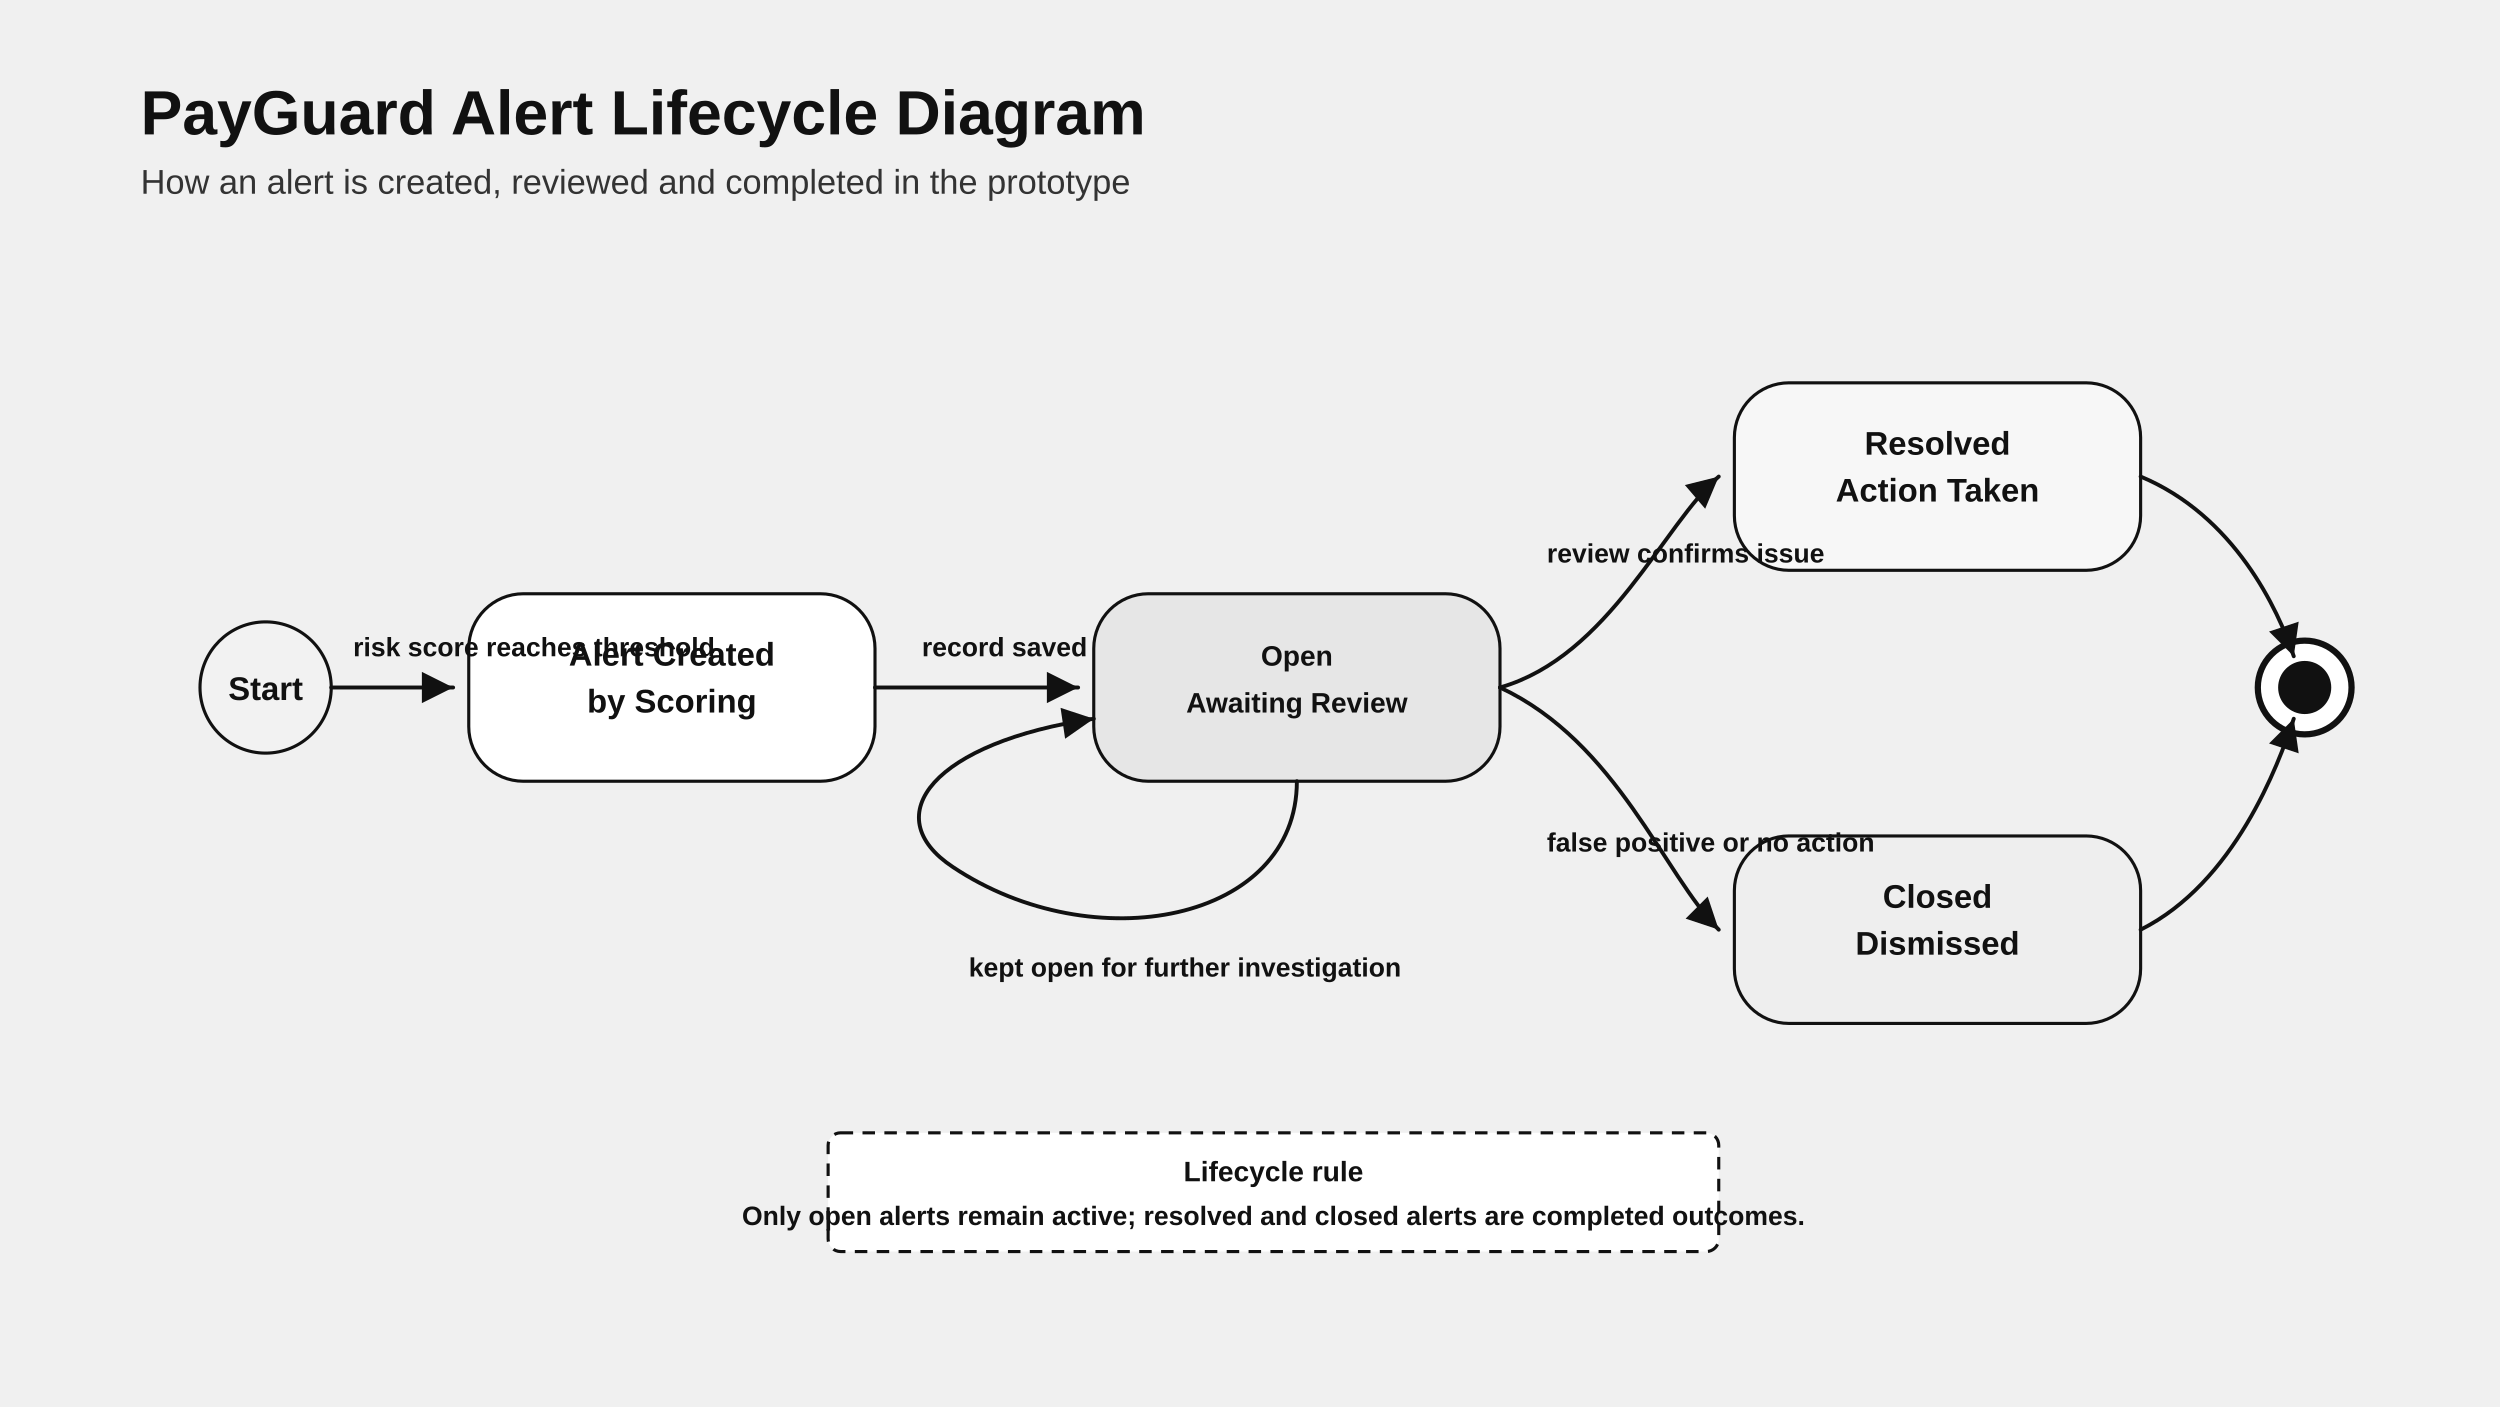
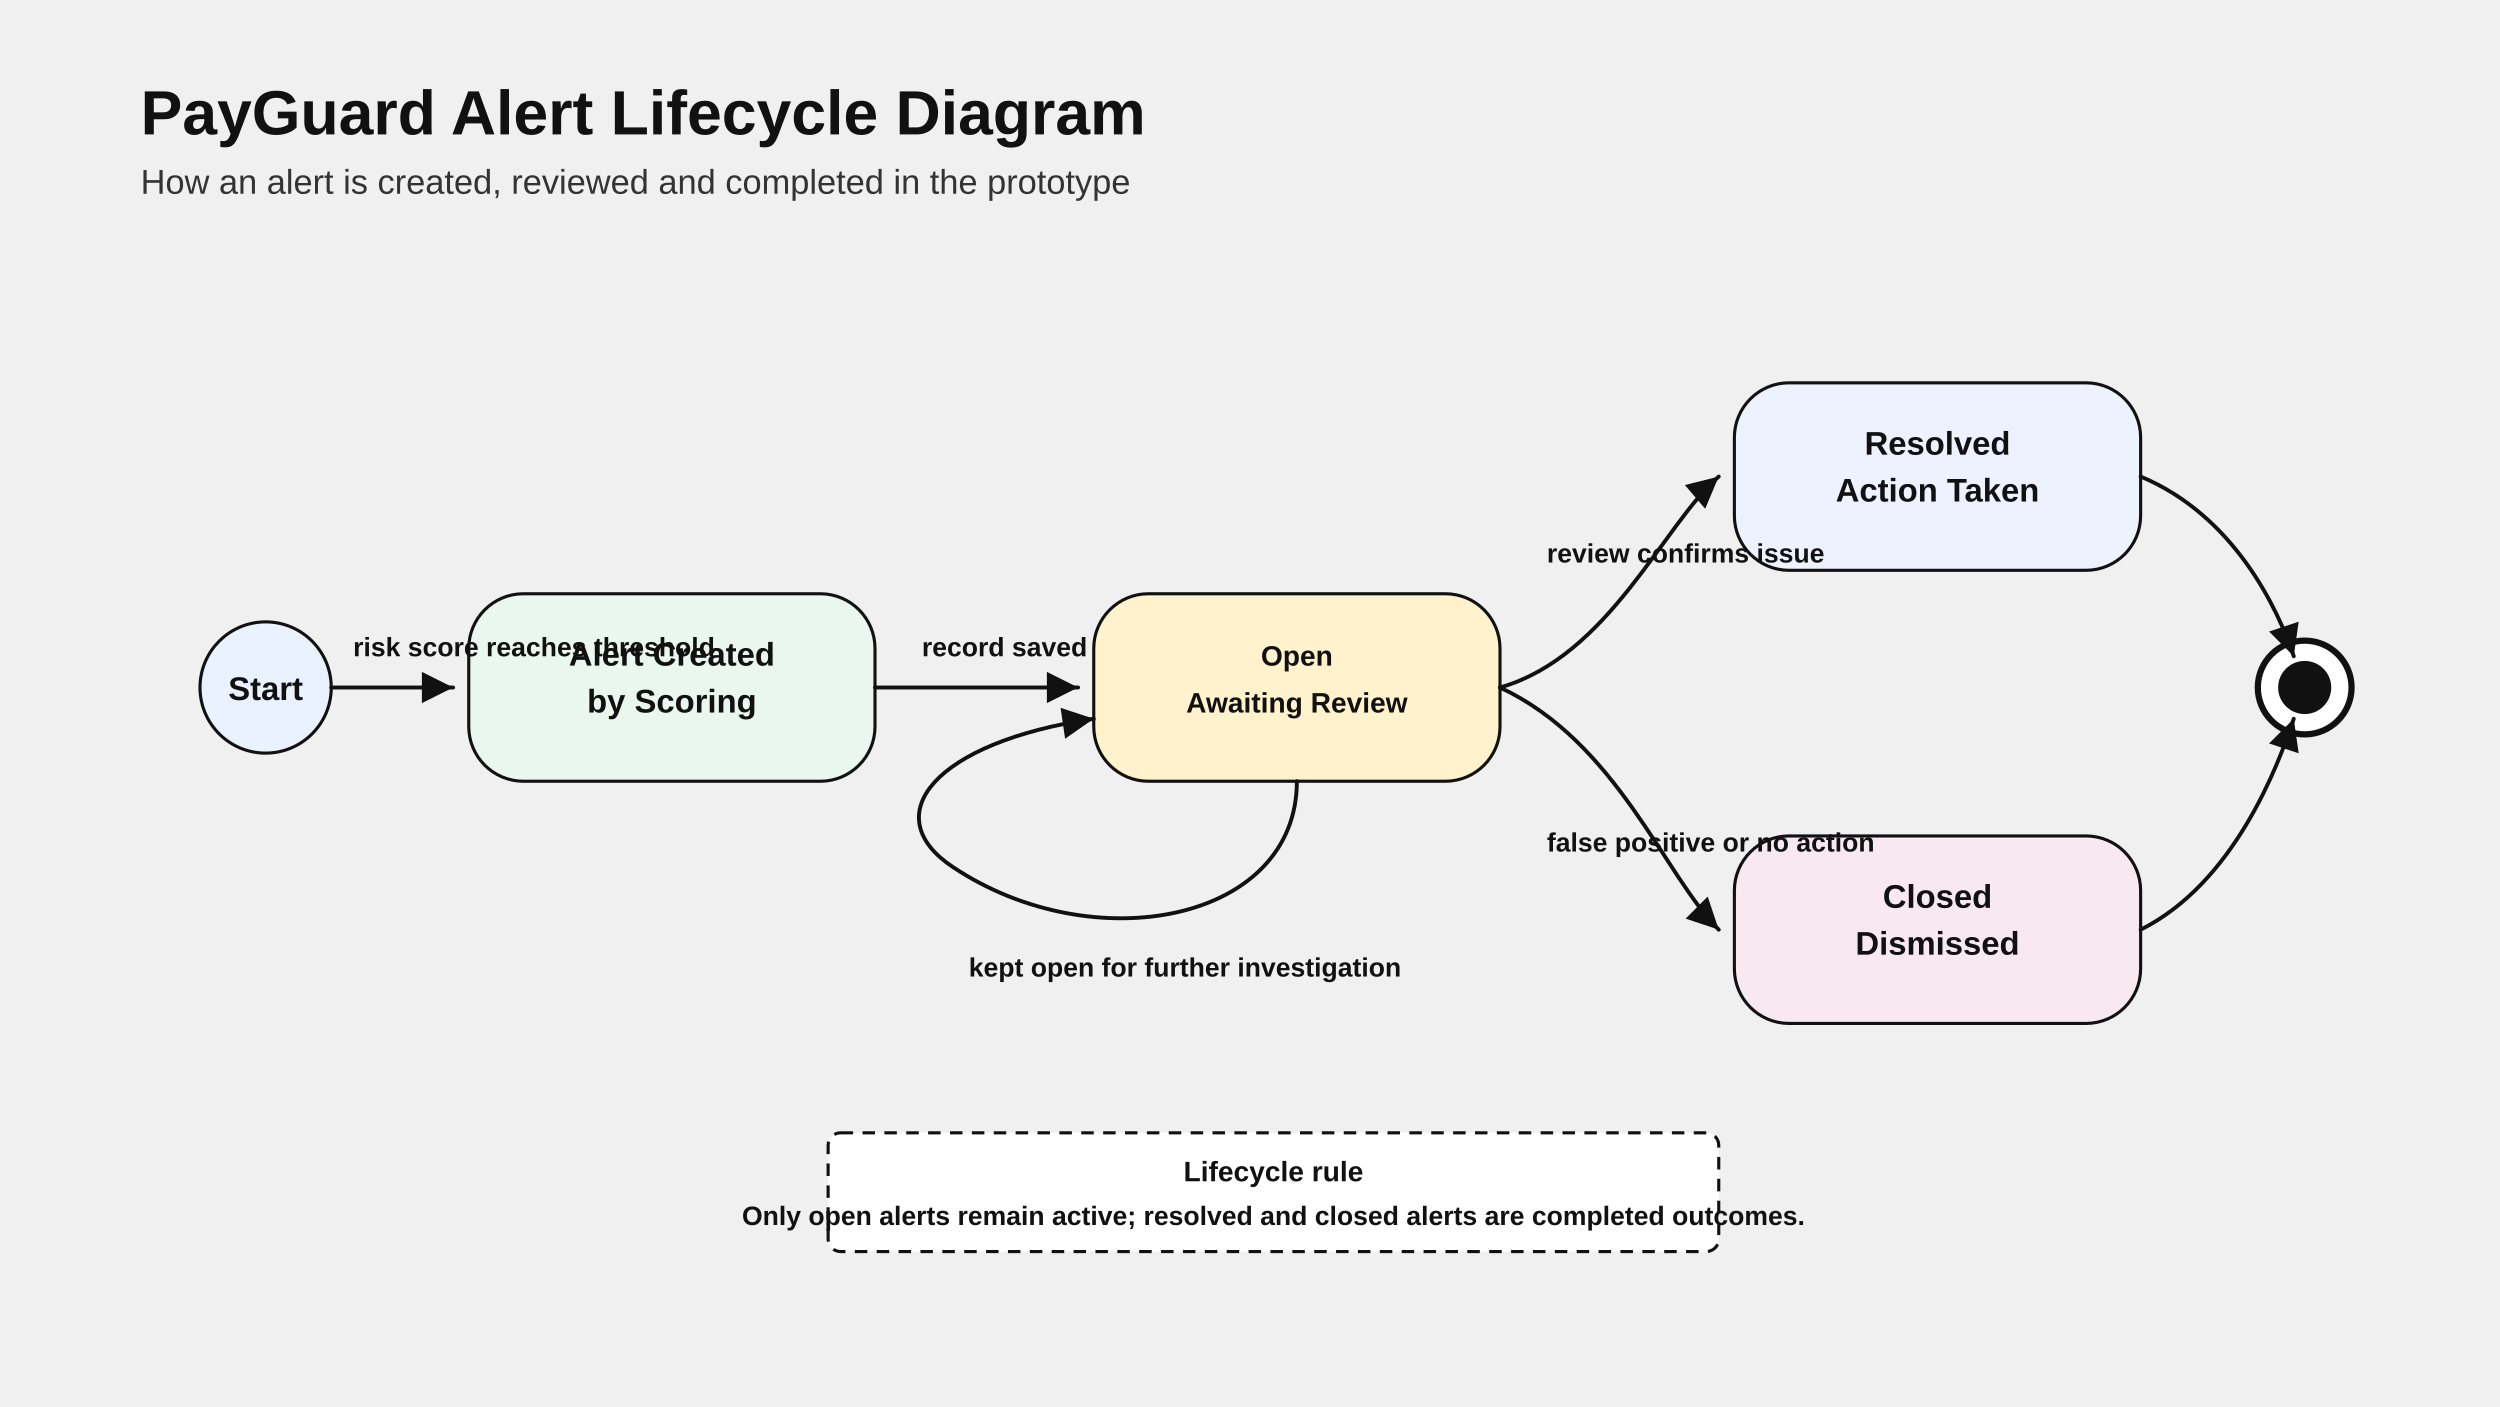
<svg xmlns="http://www.w3.org/2000/svg" width="1600" height="900" viewBox="0 0 1600 900" role="img" aria-labelledby="title desc">
  <defs>
    <marker id="arrow" markerWidth="12" markerHeight="12" refX="10" refY="6" orient="auto">
      <path d="M2 2 L10 6 L2 10 Z" fill="#111111" />
    </marker>
    <style>
      .title { fill: #111111; font-family: Calibri, Arial, sans-serif; font-size: 40px; font-weight: 700; }
      .subtitle { fill: #333333; font-family: Calibri, Arial, sans-serif; font-size: 22px; }
-       .startEnd { fill: #f2f2f2; stroke: #111111; stroke-width: 2; }
-       .state { fill: #ffffff; stroke: #111111; stroke-width: 2; }
-       .review { fill: #e6e6e6; stroke: #111111; stroke-width: 2; }
-       .terminal { fill: #f7f7f7; stroke: #111111; stroke-width: 2; }
-       .closed { fill: #eeeeee; stroke: #111111; stroke-width: 2; }
+       .startEnd { fill: #eaf2ff; stroke: #111111; stroke-width: 2; }
+       .state { fill: #eaf7ee; stroke: #111111; stroke-width: 2; }
+       .review { fill: #fff2cc; stroke: #111111; stroke-width: 2; }
+       .terminal { fill: #eef2ff; stroke: #111111; stroke-width: 2; }
+       .closed { fill: #f8e8ef; stroke: #111111; stroke-width: 2; }
      .note { fill: #ffffff; stroke: #111111; stroke-width: 2; stroke-dasharray: 8 6; }
      .textLight { fill: #111111; font-family: Calibri, Arial, sans-serif; font-size: 21px; font-weight: 700; }
      .textDark { fill: #111111; font-family: Calibri, Arial, sans-serif; font-size: 18px; font-weight: 700; }
      .small { fill: #111111; font-family: Calibri, Arial, sans-serif; font-size: 17px; font-weight: 600; }
      .line { stroke: #111111; stroke-width: 2.5; fill: none; marker-end: url(#arrow); stroke-linecap: round; stroke-linejoin: round; }
    </style>
  </defs>
  <text x="90" y="86" class="title">PayGuard Alert Lifecycle Diagram</text>
  <text x="90" y="124" class="subtitle">How an alert is created, reviewed and completed in the prototype</text>
  <circle cx="170" cy="440" r="42" class="startEnd" />
  <text x="170" y="448" class="textLight" text-anchor="middle">Start</text>
  <rect x="300" y="380" width="260" height="120" rx="35" class="state" />
  <text x="430" y="426" class="textLight" text-anchor="middle">Alert Created</text>
  <text x="430" y="456" class="textLight" text-anchor="middle">by Scoring</text>
  <rect x="700" y="380" width="260" height="120" rx="35" class="review" />
  <text x="830" y="426" class="textDark" text-anchor="middle">Open</text>
  <text x="830" y="456" class="textDark" text-anchor="middle">Awaiting Review</text>
  <rect x="1110" y="245" width="260" height="120" rx="35" class="terminal" />
  <text x="1240" y="291" class="textLight" text-anchor="middle">Resolved</text>
  <text x="1240" y="321" class="textLight" text-anchor="middle">Action Taken</text>
  <rect x="1110" y="535" width="260" height="120" rx="35" class="closed" />
  <text x="1240" y="581" class="textLight" text-anchor="middle">Closed</text>
  <text x="1240" y="611" class="textLight" text-anchor="middle">Dismissed</text>
  <circle cx="1475" cy="440" r="30" fill="#ffffff" stroke="#111111" stroke-width="4" />
  <circle cx="1475" cy="440" r="17" fill="#111111" />
  <path d="M212 440 H290" class="line" />
  <text x="226" y="420" class="small">risk score reaches threshold</text>
  <path d="M560 440 H690" class="line" />
  <text x="590" y="420" class="small">record saved</text>
  <path d="M960 440 C1030 420 1065 335 1100 305" class="line" />
  <text x="990" y="360" class="small">review confirms issue</text>
  <path d="M960 440 C1035 475 1065 560 1100 595" class="line" />
  <text x="990" y="545" class="small">false positive or no action</text>
  <path d="M1370 305 C1430 330 1458 390 1468 420" class="line" />
  <path d="M1370 595 C1430 565 1458 490 1468 460" class="line" />
  <path d="M830 500 C830 590 700 615 610 555 C560 522 598 475 700 460" class="line" />
  <text x="620" y="625" class="small">kept open for further investigation</text>
  <rect x="530" y="725" width="570" height="76" rx="8" class="note" />
  <text x="815" y="756" class="textDark" text-anchor="middle">Lifecycle rule</text>
  <text x="815" y="784" class="small" text-anchor="middle">Only open alerts remain active; resolved and closed alerts are completed outcomes.</text>
</svg>
